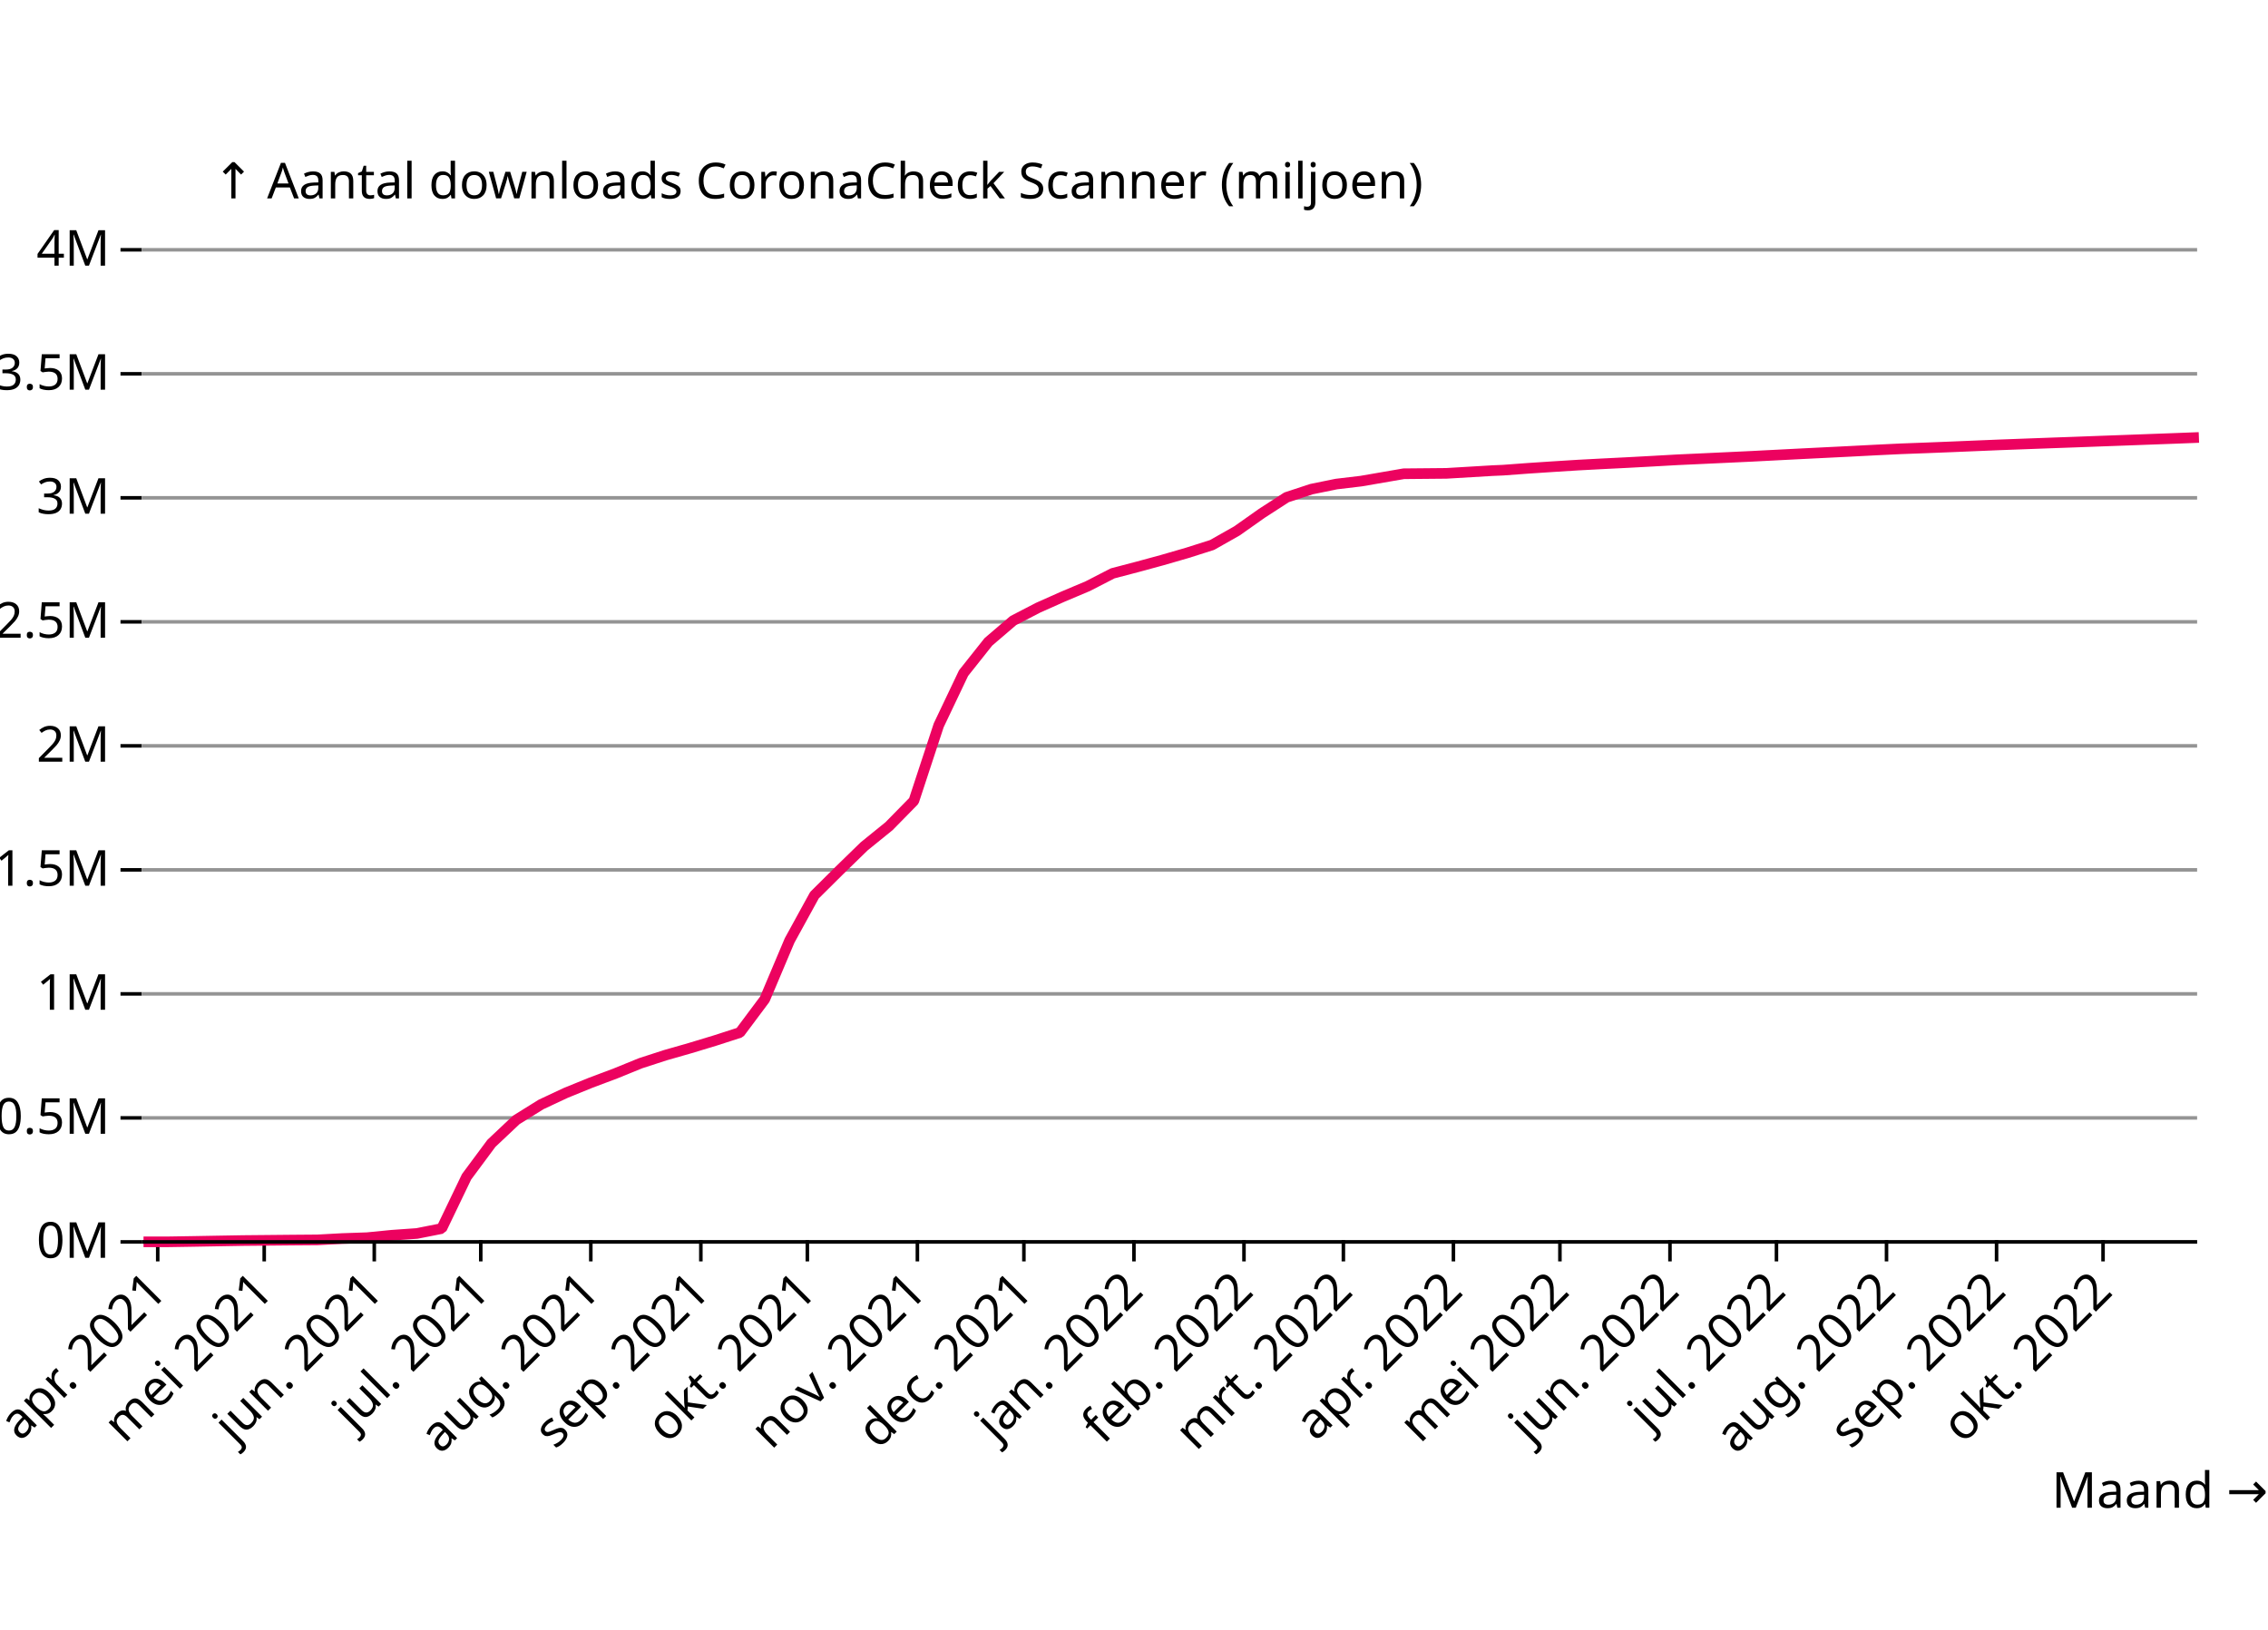
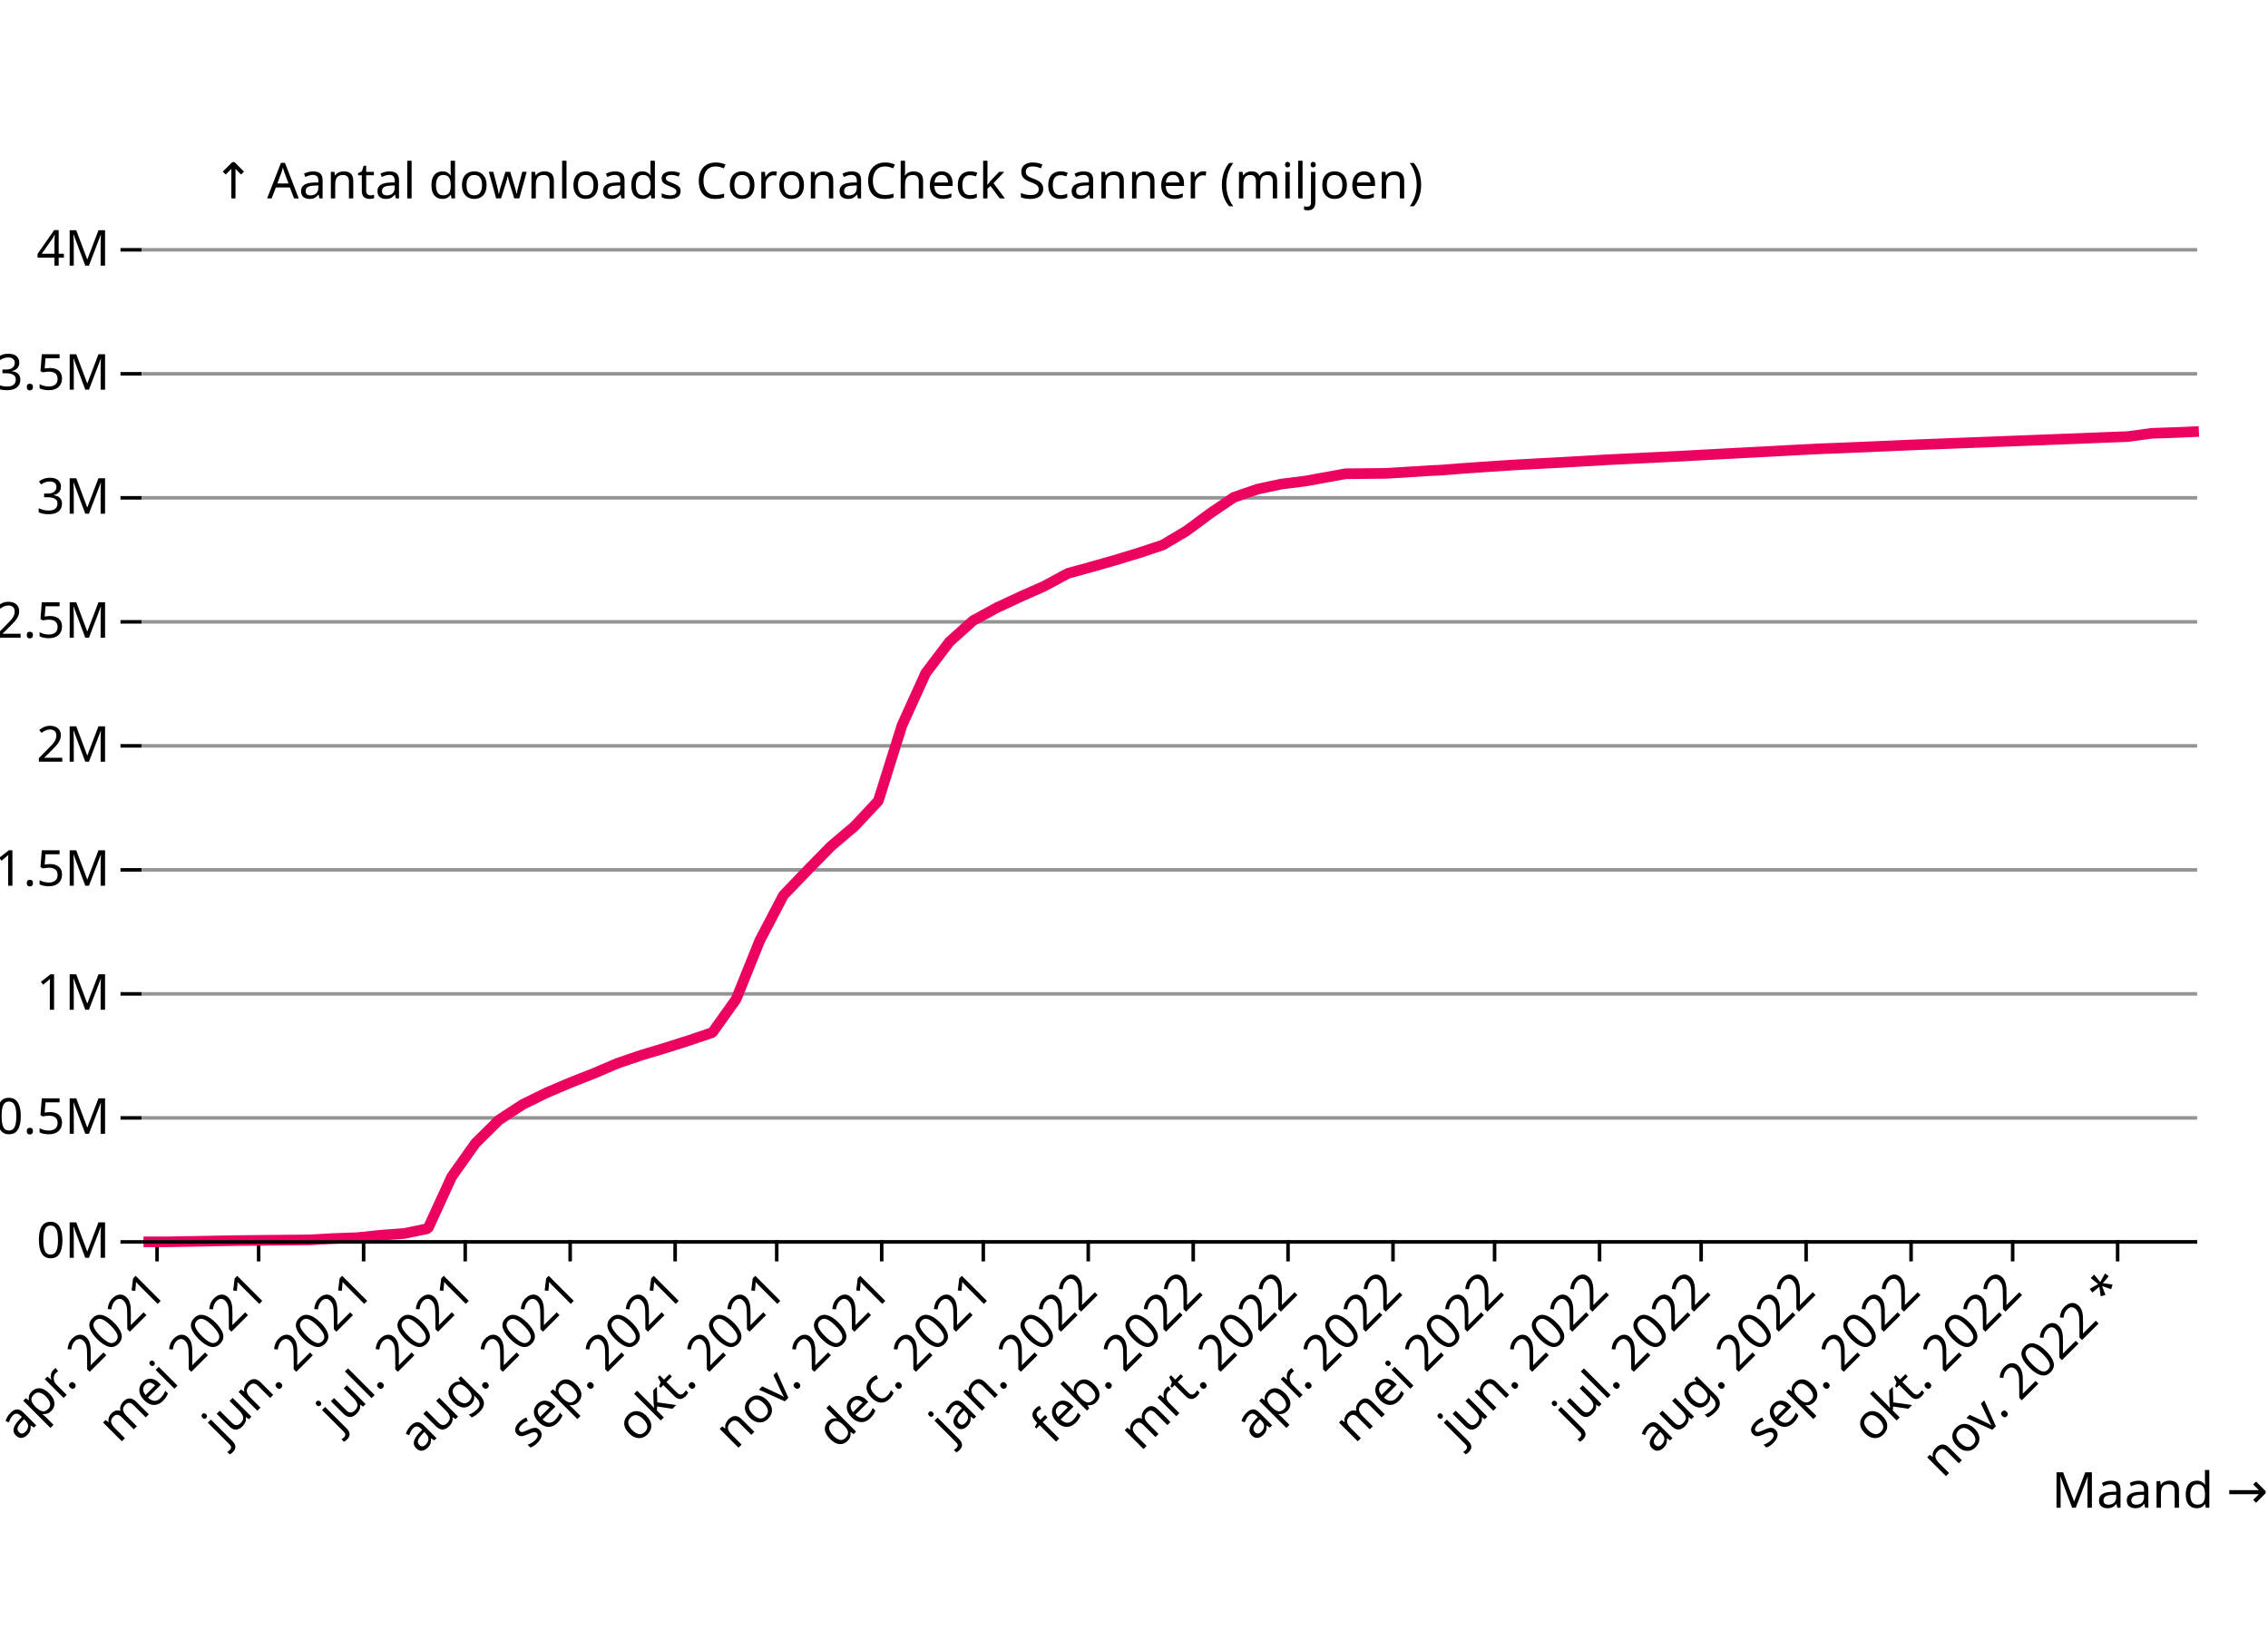
<svg xmlns="http://www.w3.org/2000/svg" class="plot" fill="currentColor" text-anchor="middle" width="640" height="460" viewBox="0 0 640 400" style="font-family: 'RO Sans', sans-serif; font-size: 14px;">
  <style>
        line[stroke-opacity] {
            stroke-opacity: 1;
            stroke: #949494;
        }
</style>
  <g transform="translate(40,0)" fill="none" text-anchor="end">
    <g class="tick" opacity="1" transform="translate(0,320.5)">
      <line stroke="currentColor" x2="-6" />
      <line stroke="currentColor" x2="580" stroke-opacity="0.1" />
      <text fill="currentColor" x="-9" dy="0.32em">0M</text>
    </g>
    <g class="tick" opacity="1" transform="translate(0,285.5)">
      <line stroke="currentColor" x2="-6" />
      <line stroke="currentColor" x2="580" stroke-opacity="0.1" />
      <text fill="currentColor" x="-9" dy="0.32em">0.5M</text>
    </g>
    <g class="tick" opacity="1" transform="translate(0,250.5)">
      <line stroke="currentColor" x2="-6" />
      <line stroke="currentColor" x2="580" stroke-opacity="0.1" />
      <text fill="currentColor" x="-9" dy="0.32em">1M</text>
    </g>
    <g class="tick" opacity="1" transform="translate(0,215.5)">
      <line stroke="currentColor" x2="-6" />
      <line stroke="currentColor" x2="580" stroke-opacity="0.1" />
      <text fill="currentColor" x="-9" dy="0.32em">1.5M</text>
    </g>
    <g class="tick" opacity="1" transform="translate(0,180.5)">
      <line stroke="currentColor" x2="-6" />
      <line stroke="currentColor" x2="580" stroke-opacity="0.1" />
      <text fill="currentColor" x="-9" dy="0.32em">2M</text>
    </g>
    <g class="tick" opacity="1" transform="translate(0,145.5)">
      <line stroke="currentColor" x2="-6" />
      <line stroke="currentColor" x2="580" stroke-opacity="0.1" />
      <text fill="currentColor" x="-9" dy="0.32em">2.5M</text>
    </g>
    <g class="tick" opacity="1" transform="translate(0,110.5)">
      <line stroke="currentColor" x2="-6" />
      <line stroke="currentColor" x2="580" stroke-opacity="0.1" />
      <text fill="currentColor" x="-9" dy="0.32em">3M</text>
    </g>
    <g class="tick" opacity="1" transform="translate(0,75.5)">
      <line stroke="currentColor" x2="-6" />
      <line stroke="currentColor" x2="580" stroke-opacity="0.1" />
      <text fill="currentColor" x="-9" dy="0.32em">3.5M</text>
    </g>
    <g class="tick" opacity="1" transform="translate(0,40.5)">
      <line stroke="currentColor" x2="-6" />
      <line stroke="currentColor" x2="580" stroke-opacity="0.1" />
      <text fill="currentColor" x="-9" dy="0.32em">4M</text>
    </g>
    <text fill="currentColor" transform="translate(20,40)" dy="-1em" text-anchor="start">↑ Aantal downloads CoronaCheck Scanner (miljoen)</text>
  </g>
  <g transform="translate(0,320)" fill="none" text-anchor="middle">
-     <g class="tick" opacity="1" transform="translate(44.50691,0)">
+     <g class="tick" opacity="1" transform="translate(44.32208,0)">
      <line stroke="currentColor" y2="6" />
      <text fill="currentColor" dy="0.32em" transform="translate(0, 11.82843) rotate(-45)" text-anchor="end">apr. 2021</text>
    </g>
-     <g class="tick" opacity="1" transform="translate(74.55872,0)">
+     <g class="tick" opacity="1" transform="translate(72.98764,0)">
      <line stroke="currentColor" y2="6" />
      <text fill="currentColor" dy="0.32em" transform="translate(0, 11.82843) rotate(-45)" text-anchor="end">mei 2021</text>
    </g>
-     <g class="tick" opacity="1" transform="translate(105.6123,0)">
+     <g class="tick" opacity="1" transform="translate(102.6087,0)">
      <line stroke="currentColor" y2="6" />
      <text fill="currentColor" dy="0.32em" transform="translate(0, 11.82843) rotate(-45)" text-anchor="end">jun. 2021</text>
    </g>
-     <g class="tick" opacity="1" transform="translate(135.6641,0)">
+     <g class="tick" opacity="1" transform="translate(131.2743,0)">
      <line stroke="currentColor" y2="6" />
      <text fill="currentColor" dy="0.32em" transform="translate(0, 11.82843) rotate(-45)" text-anchor="end">jul. 2021</text>
    </g>
-     <g class="tick" opacity="1" transform="translate(166.7176,0)">
+     <g class="tick" opacity="1" transform="translate(160.8954,0)">
      <line stroke="currentColor" y2="6" />
      <text fill="currentColor" dy="0.32em" transform="translate(0, 11.82843) rotate(-45)" text-anchor="end">aug. 2021</text>
    </g>
-     <g class="tick" opacity="1" transform="translate(197.7712,0)">
+     <g class="tick" opacity="1" transform="translate(190.5165,0)">
      <line stroke="currentColor" y2="6" />
      <text fill="currentColor" dy="0.32em" transform="translate(0, 11.82843) rotate(-45)" text-anchor="end">sep. 2021</text>
    </g>
-     <g class="tick" opacity="1" transform="translate(227.823,0)">
+     <g class="tick" opacity="1" transform="translate(219.182,0)">
      <line stroke="currentColor" y2="6" />
      <text fill="currentColor" dy="0.32em" transform="translate(0, 11.82843) rotate(-45)" text-anchor="end">okt. 2021</text>
    </g>
-     <g class="tick" opacity="1" transform="translate(258.8765,0)">
+     <g class="tick" opacity="1" transform="translate(248.8031,0)">
      <line stroke="currentColor" y2="6" />
      <text fill="currentColor" dy="0.32em" transform="translate(0, 11.82843) rotate(-45)" text-anchor="end">nov. 2021</text>
    </g>
-     <g class="tick" opacity="1" transform="translate(288.9283,0)">
+     <g class="tick" opacity="1" transform="translate(277.4687,0)">
      <line stroke="currentColor" y2="6" />
      <text fill="currentColor" dy="0.32em" transform="translate(0, 11.82843) rotate(-45)" text-anchor="end">dec. 2021</text>
    </g>
-     <g class="tick" opacity="1" transform="translate(319.9819,0)">
+     <g class="tick" opacity="1" transform="translate(307.0898,0)">
      <line stroke="currentColor" y2="6" />
      <text fill="currentColor" dy="0.32em" transform="translate(0, 11.82843) rotate(-45)" text-anchor="end">jan. 2022</text>
    </g>
-     <g class="tick" opacity="1" transform="translate(351.0354,0)">
+     <g class="tick" opacity="1" transform="translate(336.7109,0)">
      <line stroke="currentColor" y2="6" />
      <text fill="currentColor" dy="0.32em" transform="translate(0, 11.82843) rotate(-45)" text-anchor="end">feb. 2022</text>
    </g>
-     <g class="tick" opacity="1" transform="translate(379.0838,0)">
+     <g class="tick" opacity="1" transform="translate(363.4654,0)">
      <line stroke="currentColor" y2="6" />
      <text fill="currentColor" dy="0.32em" transform="translate(0, 11.82843) rotate(-45)" text-anchor="end">mrt. 2022</text>
    </g>
-     <g class="tick" opacity="1" transform="translate(410.1373,0)">
+     <g class="tick" opacity="1" transform="translate(393.0865,0)">
      <line stroke="currentColor" y2="6" />
      <text fill="currentColor" dy="0.32em" transform="translate(0, 11.82843) rotate(-45)" text-anchor="end">apr. 2022</text>
    </g>
-     <g class="tick" opacity="1" transform="translate(440.1891,0)">
+     <g class="tick" opacity="1" transform="translate(421.7521,0)">
      <line stroke="currentColor" y2="6" />
      <text fill="currentColor" dy="0.32em" transform="translate(0, 11.82843) rotate(-45)" text-anchor="end">mei 2022</text>
    </g>
-     <g class="tick" opacity="1" transform="translate(471.2427,0)">
+     <g class="tick" opacity="1" transform="translate(451.3731,0)">
      <line stroke="currentColor" y2="6" />
      <text fill="currentColor" dy="0.32em" transform="translate(0, 11.82843) rotate(-45)" text-anchor="end">jun. 2022</text>
    </g>
-     <g class="tick" opacity="1" transform="translate(501.2945,0)">
+     <g class="tick" opacity="1" transform="translate(480.0387,0)">
      <line stroke="currentColor" y2="6" />
      <text fill="currentColor" dy="0.32em" transform="translate(0, 11.82843) rotate(-45)" text-anchor="end">jul. 2022</text>
    </g>
-     <g class="tick" opacity="1" transform="translate(532.348,0)">
+     <g class="tick" opacity="1" transform="translate(509.6598,0)">
      <line stroke="currentColor" y2="6" />
      <text fill="currentColor" dy="0.32em" transform="translate(0, 11.82843) rotate(-45)" text-anchor="end">aug. 2022</text>
    </g>
-     <g class="tick" opacity="1" transform="translate(563.4016,0)">
+     <g class="tick" opacity="1" transform="translate(539.2809,0)">
      <line stroke="currentColor" y2="6" />
      <text fill="currentColor" dy="0.32em" transform="translate(0, 11.82843) rotate(-45)" text-anchor="end">sep. 2022</text>
    </g>
-     <g class="tick" opacity="1" transform="translate(593.4534,0)">
+     <g class="tick" opacity="1" transform="translate(567.9465,0)">
      <line stroke="currentColor" y2="6" />
      <text fill="currentColor" dy="0.32em" transform="translate(0, 11.82843) rotate(-45)" text-anchor="end">okt. 2022</text>
+     </g>
+     <g class="tick" opacity="1" transform="translate(597.5675,0)">
+       <line stroke="currentColor" y2="6" />
+       <text fill="currentColor" dy="0.32em" transform="translate(0, 11.82843) rotate(-45)" text-anchor="end">nov. 2022 *</text>
    </g>
    <text fill="currentColor" transform="translate(640,80)" dy="-0.32em" text-anchor="end">Maand →</text>
  </g>
  <g fill="none" stroke="#ec025f" stroke-width="3" stroke-miterlimit="1" transform="translate(0.5,0.5)">
-     <path d="M40,319.983L47.012,319.977L54.024,319.865L61.036,319.739L68.048,319.618L75.06,319.552L82.073,319.484L89.085,319.43L96.097,319.05L103.109,318.809L110.121,318.117L117.133,317.623L124.145,316.233L131.157,301.636L138.169,292.184L145.181,285.571L152.193,281.205L159.206,277.922L166.218,275.071L173.23,272.438L180.242,269.579L187.254,267.305L194.266,265.298L201.278,263.173L208.29,260.909L215.302,251.522L222.314,234.934L229.326,222.156L236.339,215.192L243.351,208.365L250.363,202.681L257.375,195.536L264.387,174.21L271.399,159.478L278.411,150.648L285.423,144.649L292.435,141.014L299.447,137.89L306.459,134.931L313.472,131.32L320.484,129.481L327.496,127.573L334.508,125.541L341.52,123.313L348.532,119.345L355.544,114.395L355.544,114.395L362.556,109.856L369.568,107.551L376.58,106.118L383.592,105.283L395.613,103.207L407.634,103.097L420.656,102.323L423.661,102.192L430.674,101.673L437.686,101.209L444.698,100.767L451.71,100.396L458.722,100.045L465.734,99.664L472.746,99.269L479.758,98.946L486.77,98.618L493.782,98.289L500.794,97.925L507.807,97.566L514.819,97.217L521.831,96.868L528.843,96.504L535.855,96.166L542.867,95.905L549.879,95.627L556.891,95.334L563.903,95.044L570.915,94.784L577.927,94.523L584.94,94.273L591.952,94.01L598.964,93.755L605.976,93.494L612.988,93.237L620,92.965" />
+     <path d="M40,319.983L46.689,319.977L53.377,319.865L60.066,319.739L66.755,319.618L73.443,319.552L80.132,319.484L86.82,319.43L93.509,319.05L100.198,318.809L106.886,318.117L113.575,317.623L120.264,316.233L126.952,301.636L133.641,292.184L140.329,285.571L147.018,281.205L153.707,277.922L160.395,275.071L167.084,272.438L173.773,269.579L180.461,267.305L187.15,265.298L193.839,263.173L200.527,260.909L207.216,251.522L213.904,234.934L220.593,222.156L227.282,215.192L233.97,208.365L240.659,202.681L247.348,195.536L254.036,174.21L260.725,159.478L267.414,150.648L274.102,144.649L280.791,141.014L287.479,137.89L294.168,134.931L300.857,131.32L307.545,129.481L314.234,127.573L320.923,125.541L327.611,123.313L334.3,119.345L340.988,114.395L340.988,114.395L347.677,109.856L354.366,107.551L361.054,106.118L367.743,105.283L379.209,103.207L390.675,103.097L403.097,102.323L405.964,102.192L412.652,101.673L419.341,101.209L426.03,100.767L432.718,100.396L439.407,100.045L446.096,99.664L452.784,99.269L459.473,98.946L466.161,98.618L472.85,98.289L479.539,97.925L486.227,97.566L492.916,97.217L499.605,96.868L506.293,96.504L512.982,96.166L519.671,95.905L526.359,95.627L533.048,95.334L539.736,95.044L546.425,94.784L553.114,94.523L559.802,94.273L566.491,94.01L573.18,93.755L579.868,93.494L586.557,93.237L593.245,92.965L599.934,92.716L606.623,91.798L613.311,91.571L620,91.276" />
  </g>
  <g stroke="currentColor" transform="translate(0,0.5)">
    <line x1="40" x2="620" y1="320" y2="320" />
  </g>
</svg>
